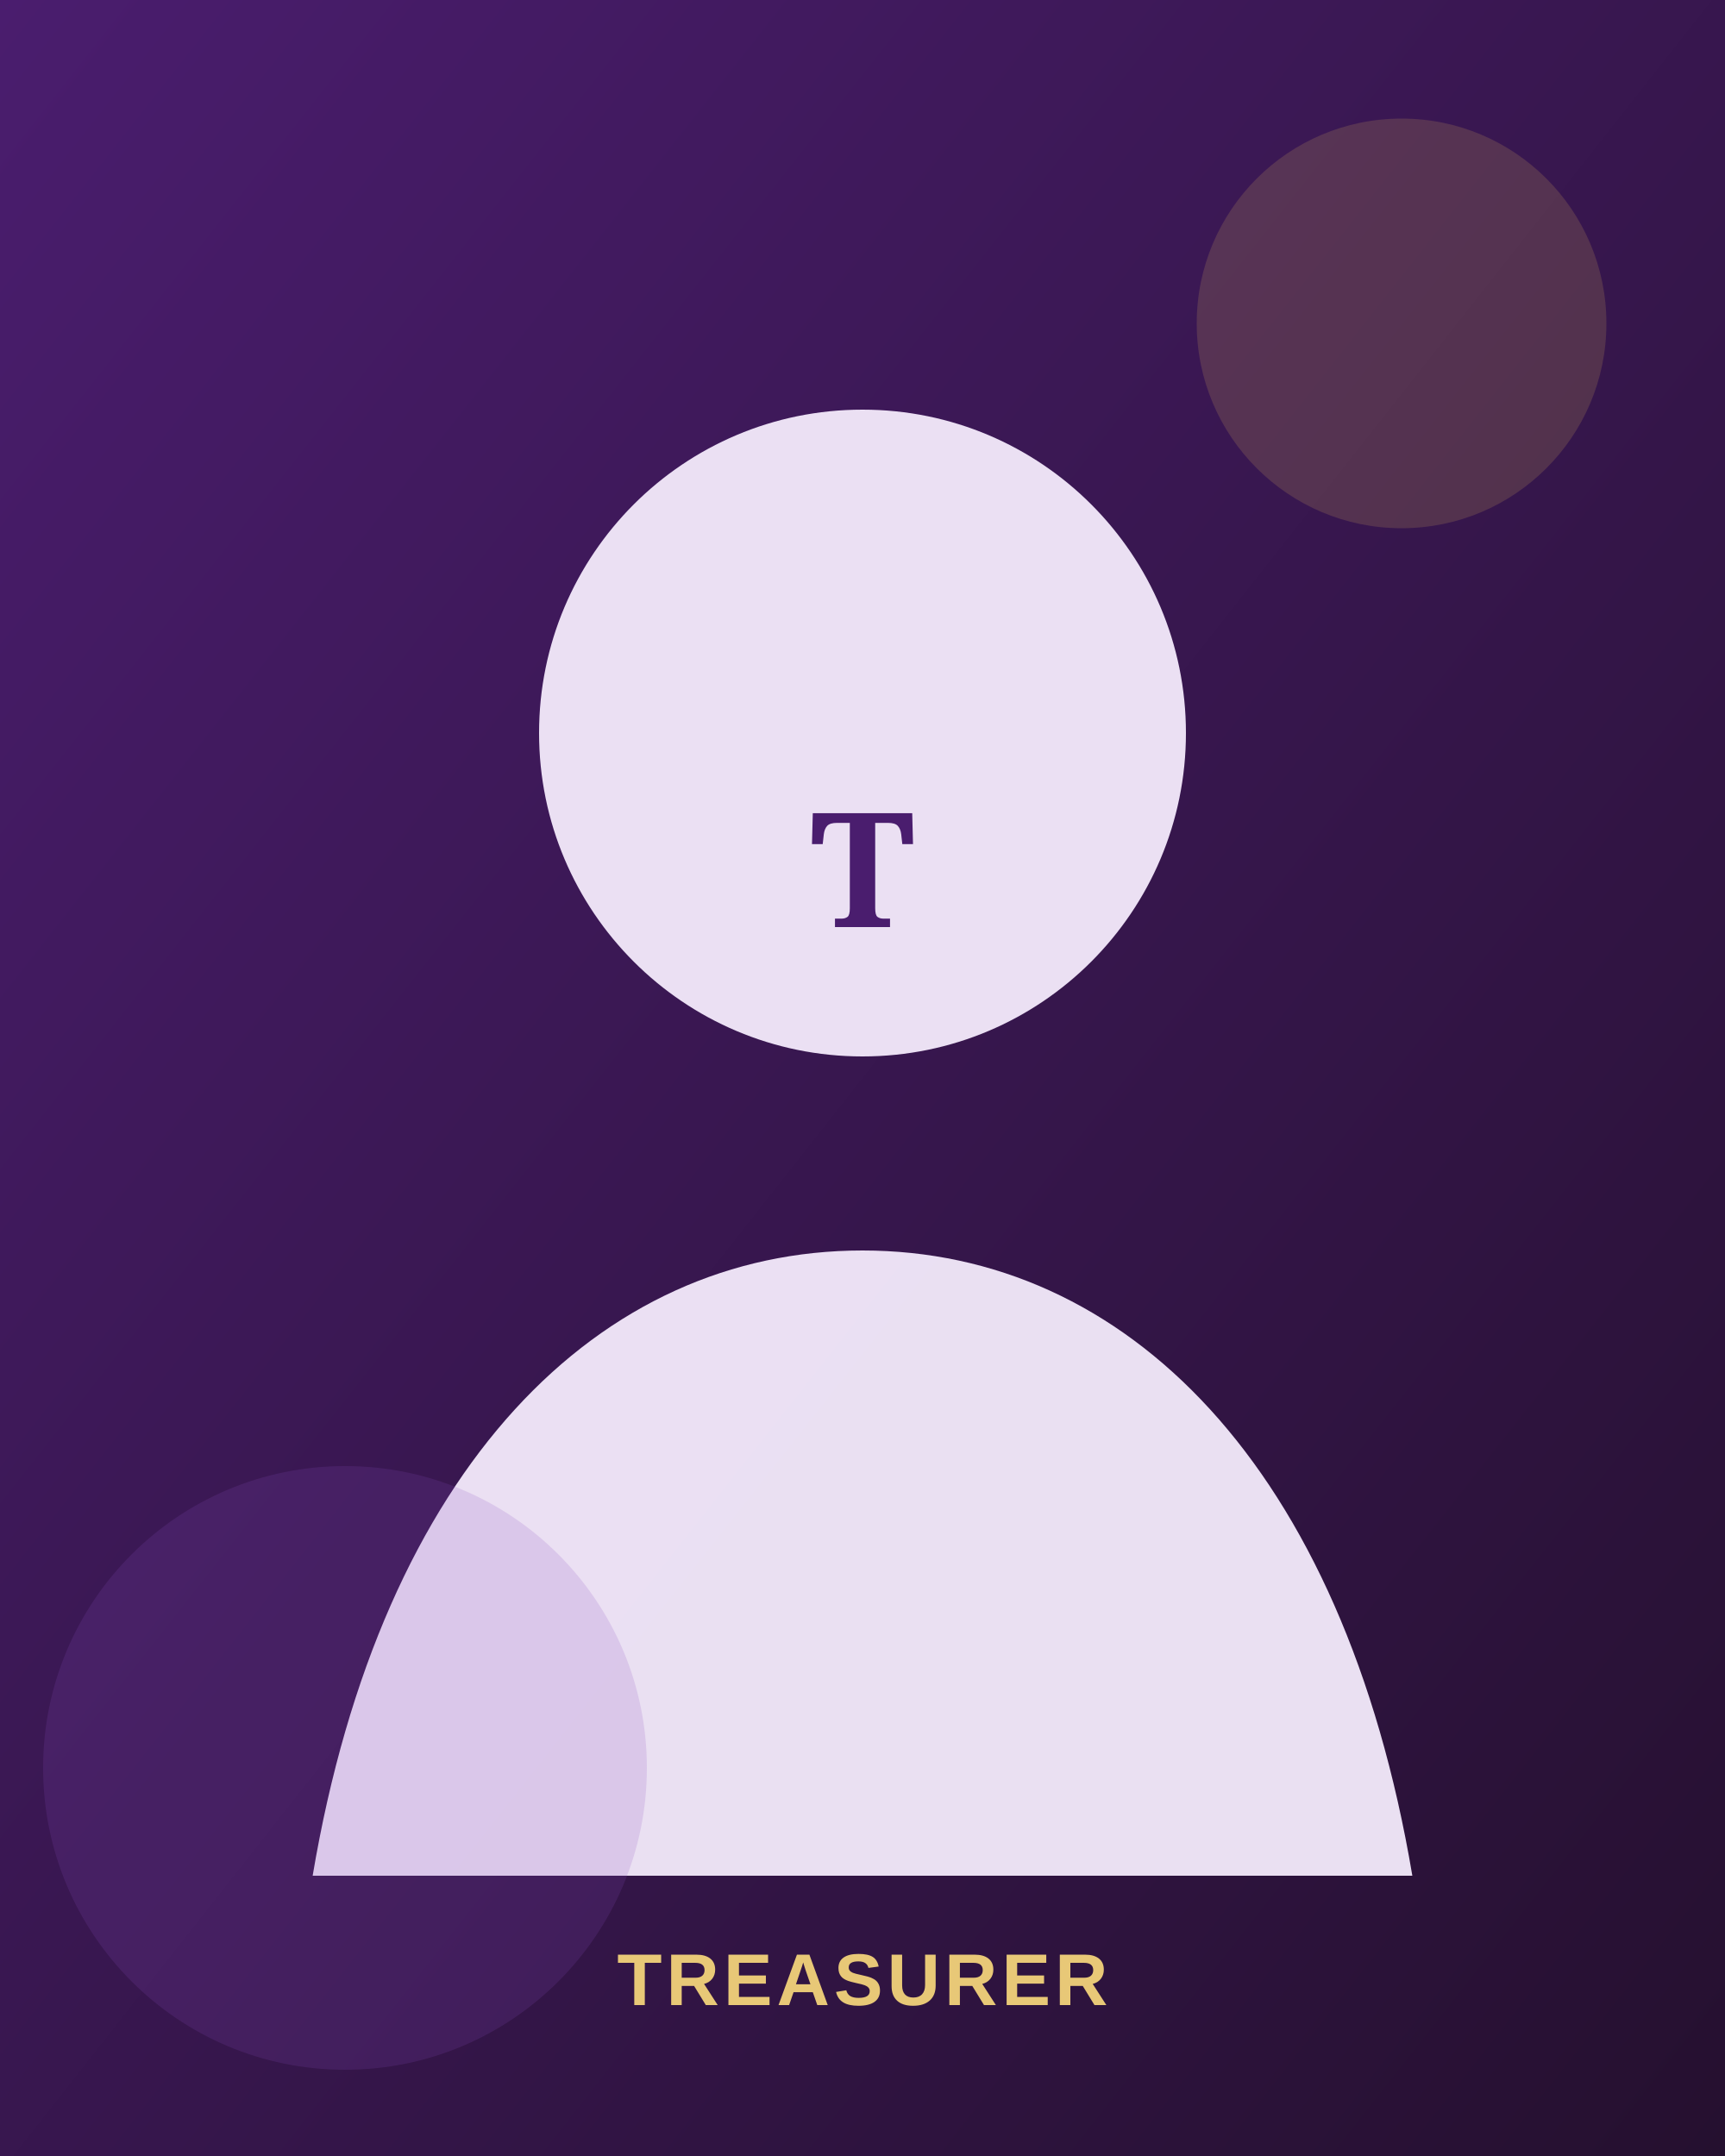
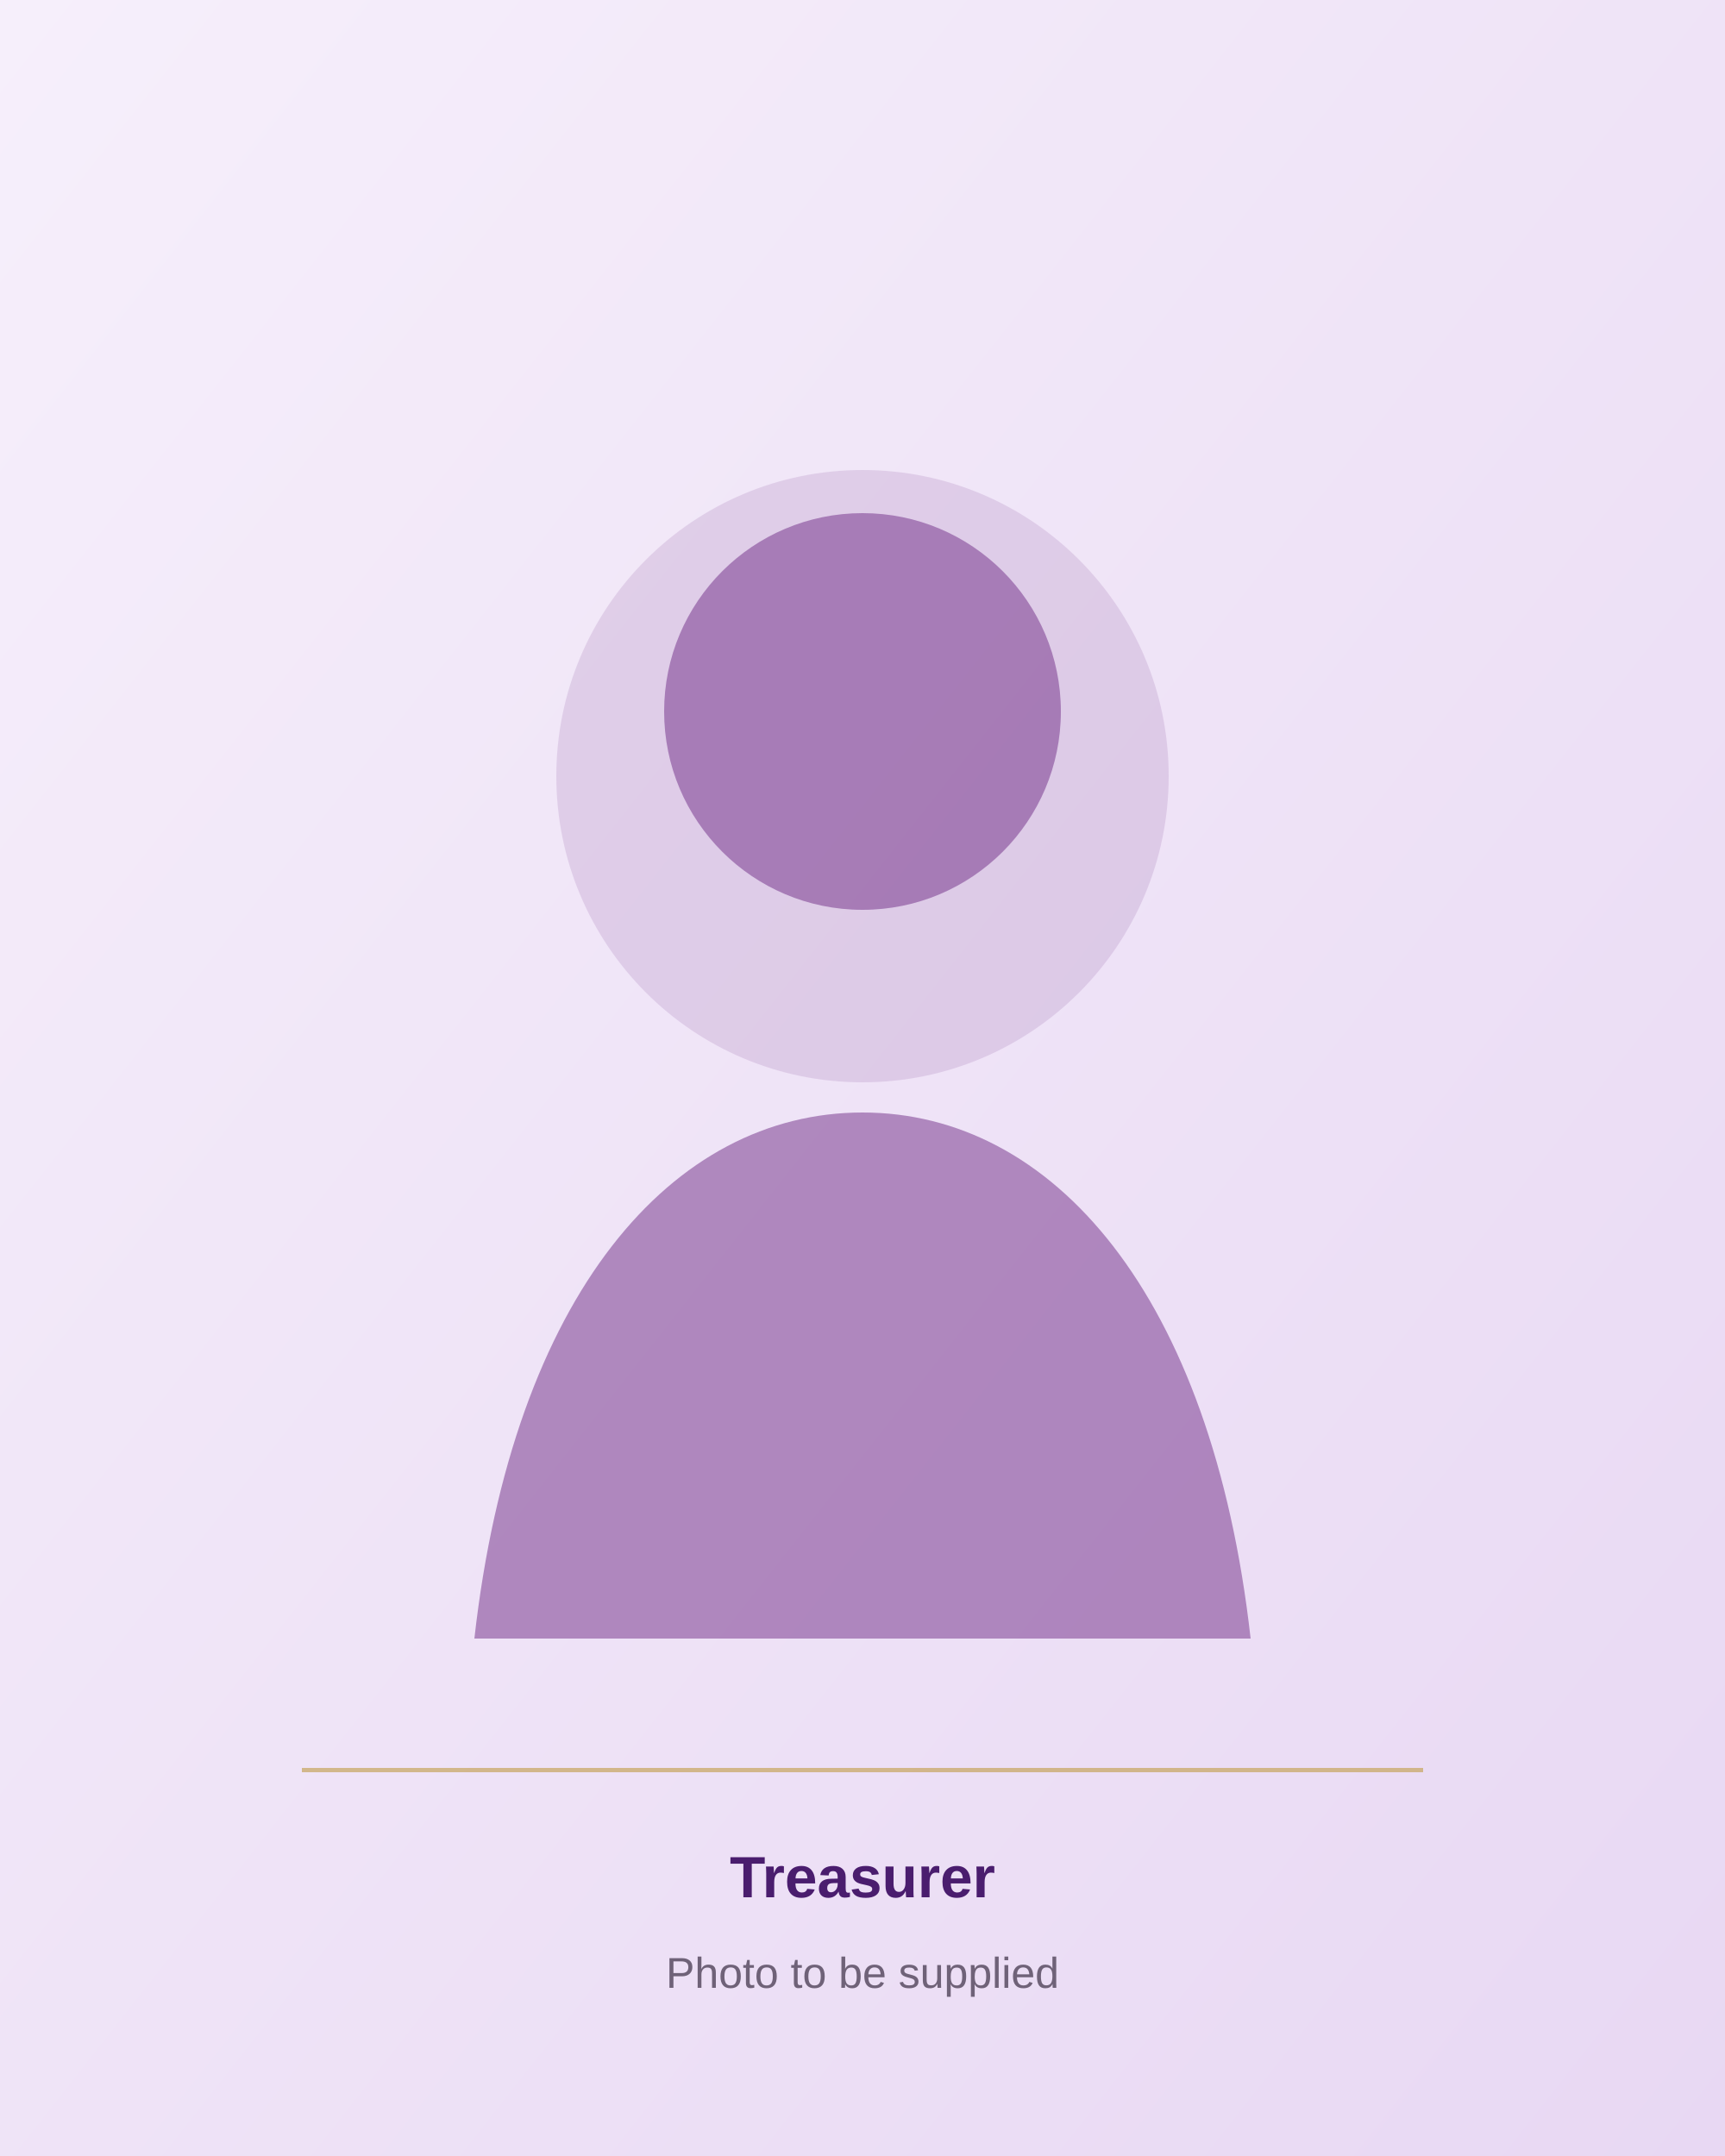
- <svg xmlns="http://www.w3.org/2000/svg" viewBox="0 0 800 1000" role="img" aria-labelledby="t d">
+ <svg xmlns="http://www.w3.org/2000/svg" viewBox="0 0 800 1000" role="img" aria-label="Executive portrait placeholder">
  <defs>
    <linearGradient id="g" x1="0" y1="0" x2="1" y2="1">
-       <stop stop-color="#4A1D6E" />
-       <stop offset="1" stop-color="#25102F" />
+       <stop stop-color="#F6EFFB" />
+       <stop offset="1" stop-color="#E8D8F3" />
    </linearGradient>
  </defs>
  <rect width="800" height="1000" fill="url(#g)" />
-   <circle cx="400" cy="340" r="150" fill="#F3EAFB" opacity=".95" />
-   <path d="M145 870c32-190 133-290 255-290s223 100 255 290" fill="#F3EAFB" opacity=".95" />
-   <circle cx="650" cy="150" r="95" fill="#D9AF5B" opacity=".18" />
-   <circle cx="160" cy="820" r="140" fill="#8B4CC0" opacity=".17" />
-   <text x="400" y="930" text-anchor="middle" fill="#E8C877" font-family="Arial, sans-serif" font-size="34" font-weight="700" letter-spacing="2">TREASURER</text>
-   <text x="400" y="430" text-anchor="middle" fill="#4A1D6E" font-family="Georgia, serif" font-size="74" font-weight="700">T</text>
+   <circle cx="400" cy="360" r="142" fill="#6F2C86" opacity=".14" />
+   <circle cx="400" cy="330" r="92" fill="#6F2C86" opacity=".50" />
+   <path d="M220 760c18-160 92-244 180-244s162 84 180 244" fill="#6F2C86" opacity=".50" />
+   <rect x="140" y="820" width="520" height="2" fill="#C6A45D" opacity=".7" />
+   <text x="400" y="880" text-anchor="middle" font-family="Arial,sans-serif" font-size="27" font-weight="700" fill="#4A1D6E">Treasurer</text>
+   <text x="400" y="922" text-anchor="middle" font-family="Arial,sans-serif" font-size="20" fill="#6F6278">Photo to be supplied</text>
</svg>
